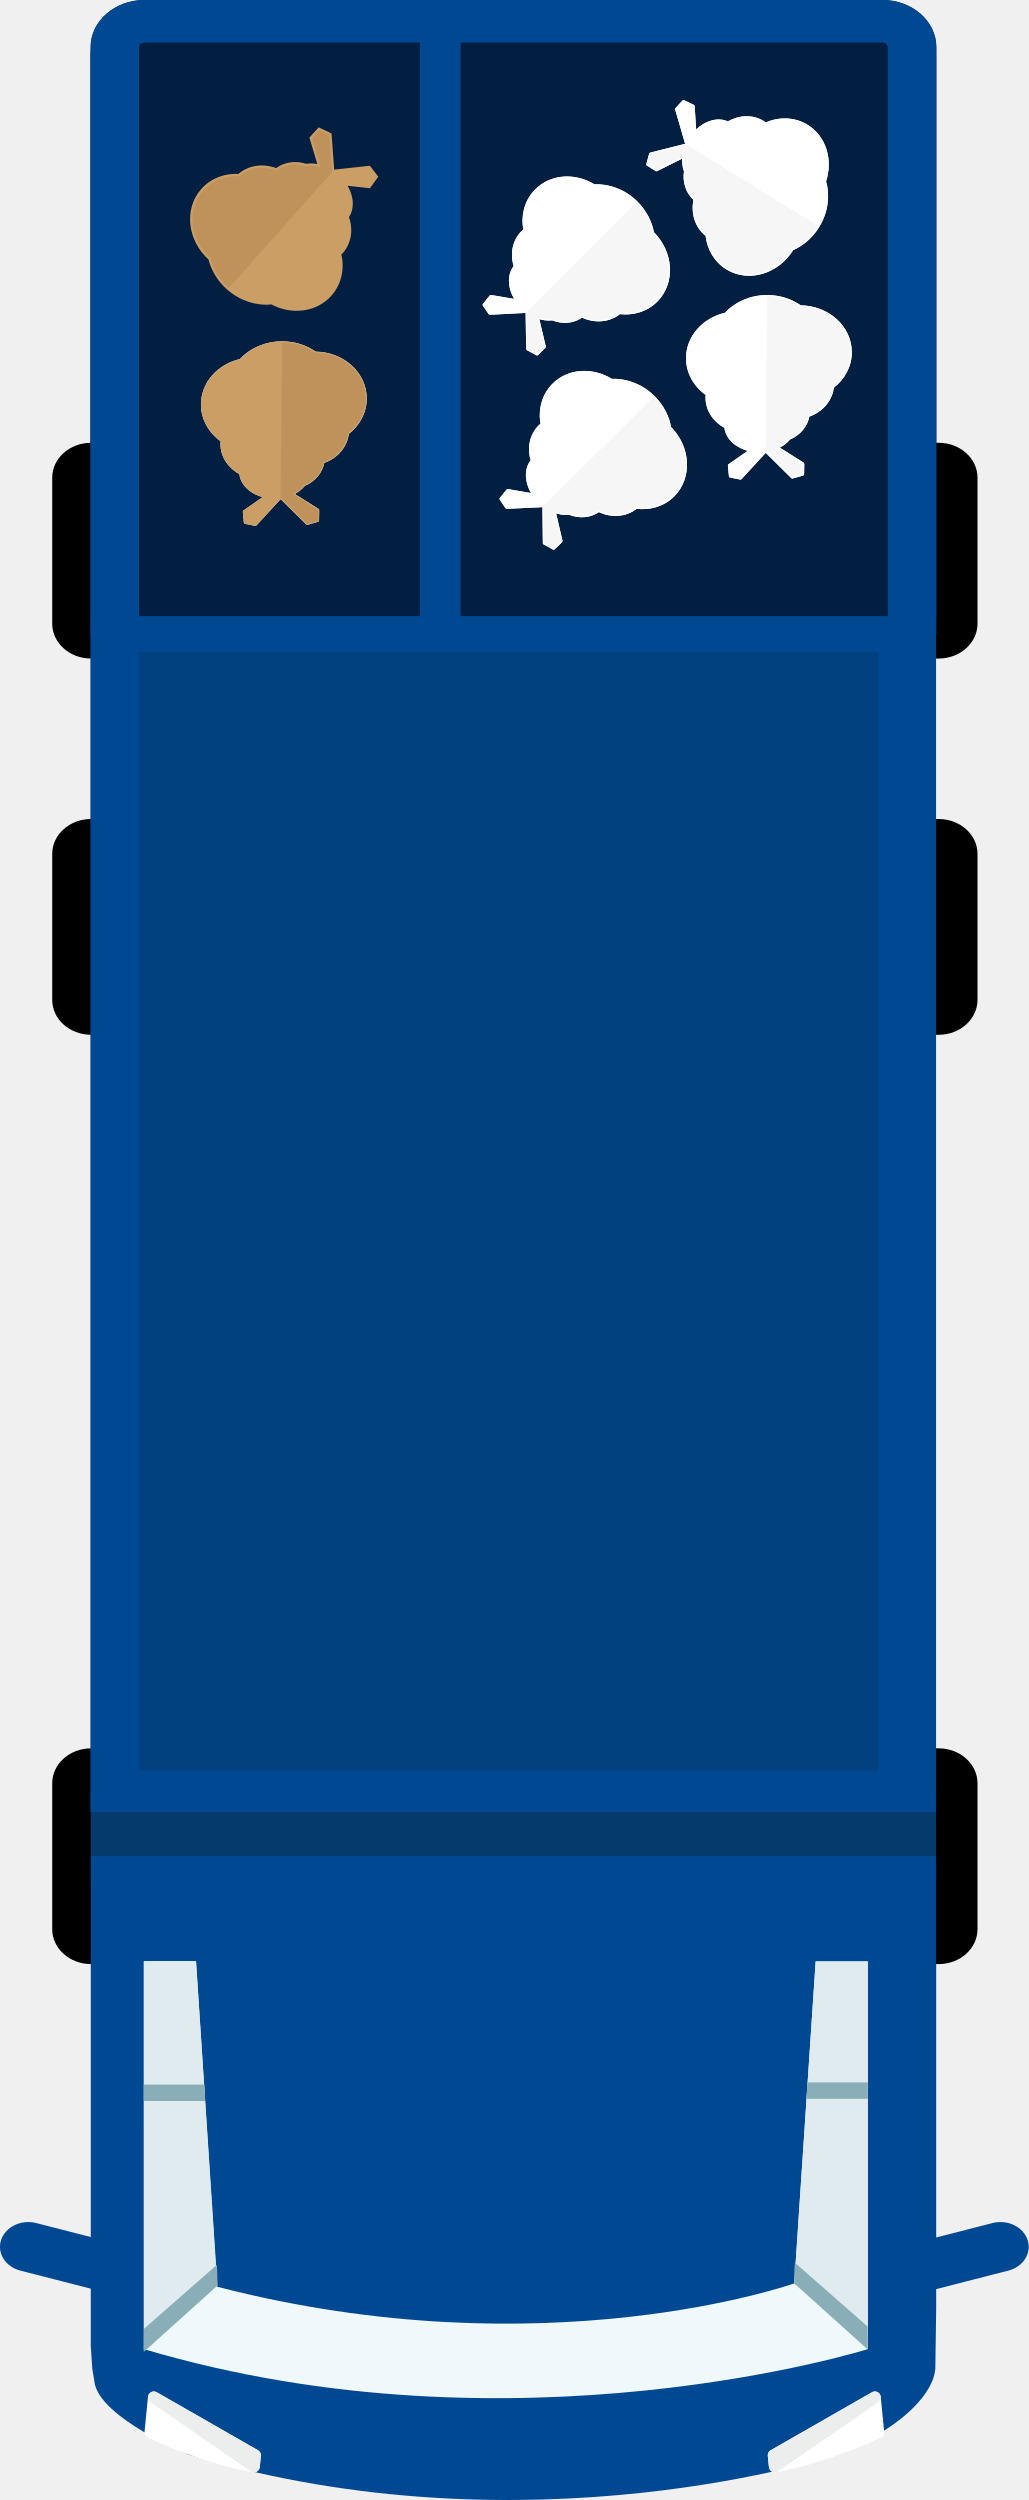
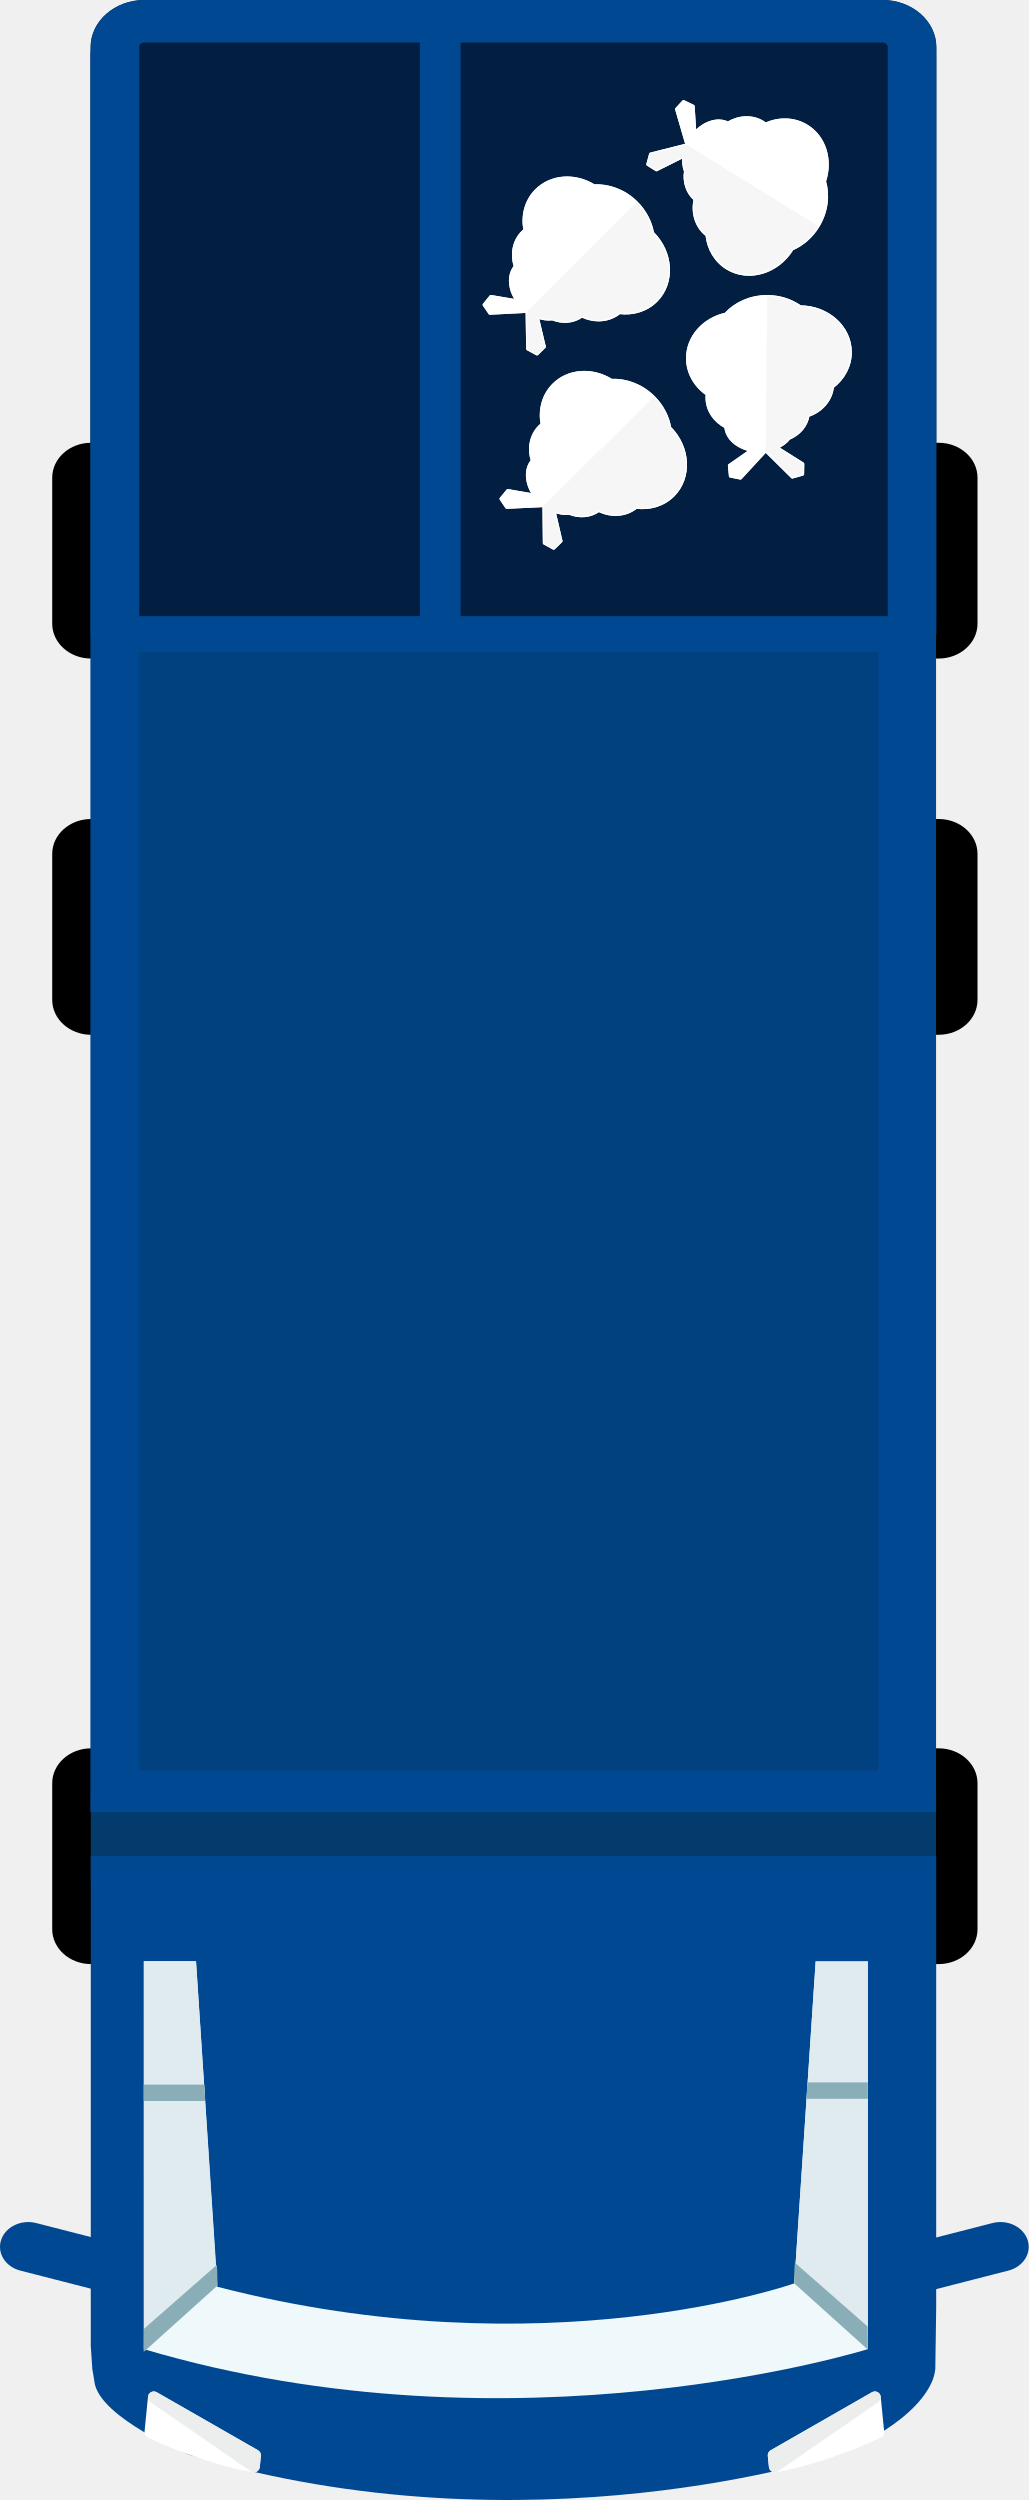
<svg xmlns="http://www.w3.org/2000/svg" version="1.1" id="Lager_1" x="0px" y="0px" width="185.213px" height="450.109px" viewBox="0 0 185.213 450.109" enable-background="new 0 0 185.213 450.109" xml:space="preserve">
  <g>
    <g>
-       <path fill="#004892" d="M26.794,414.74c2.699,0.69,5.528-0.664,6.32-3.026l0,0c0.788-2.364-0.759-4.843-3.457-5.535l-23.134-5.932    c-2.698-0.691-5.526,0.663-6.317,3.027l0,0c-0.791,2.363,0.758,4.841,3.457,5.533L26.794,414.74z" />
-       <path d="M163.897,353.622h5.104c3.854,0,6.991-2.814,6.991-6.275v-26.293c0-3.461-3.137-6.276-6.991-6.276h-5.104    c-3.854,0-6.99,2.815-6.99,6.276v26.293C156.907,350.806,160.043,353.622,163.897,353.622z" />
-       <path d="M16.393,353.622h5.104c3.855,0,6.992-2.814,6.992-6.275v-26.293c0-3.461-3.137-6.276-6.992-6.276h-5.104    c-3.854,0-6.991,2.815-6.991,6.276v26.293C9.402,350.806,12.539,353.622,16.393,353.622z" />
+       <path fill="#004892" d="M26.794,414.74c2.699,0.69,5.528-0.664,6.32-3.027l0,0c0.788-2.364-0.759-4.842-3.457-5.535l-23.134-5.931    c-2.698-0.692-5.526,0.663-6.317,3.027l0,0c-0.791,2.363,0.758,4.841,3.457,5.533L26.794,414.74z" />
+       <path d="M163.897,353.622h5.105c3.855,0,6.991-2.815,6.991-6.276v-26.293c0-3.461-3.136-6.276-6.991-6.276h-5.105    c-3.854,0-6.99,2.815-6.99,6.276v26.293C156.907,350.806,160.043,353.622,163.897,353.622z" />
+       <path d="M16.393,353.622h5.104c3.855,0,6.992-2.815,6.992-6.276v-26.293c0-3.461-3.137-6.276-6.992-6.276h-5.104    c-3.854,0-6.991,2.815-6.991,6.276v26.293C9.402,350.806,12.539,353.622,16.393,353.622z" />
      <g>
-         <path d="M163.897,186.304h5.104c3.854,0,6.991-2.815,6.991-6.276v-26.293c0-3.461-3.137-6.277-6.991-6.277h-5.104     c-3.854,0-6.99,2.816-6.99,6.277v26.293C156.907,183.488,160.043,186.304,163.897,186.304z" />
+         <path d="M163.897,186.304h5.105c3.855,0,6.991-2.815,6.991-6.276v-26.293c0-3.461-3.136-6.277-6.991-6.277h-5.105     c-3.854,0-6.99,2.816-6.99,6.277v26.293C156.907,183.488,160.043,186.304,163.897,186.304z" />
        <path d="M16.393,186.304h5.104c3.855,0,6.992-2.815,6.992-6.276v-26.293c0-3.461-3.137-6.277-6.992-6.277h-5.104     c-3.854,0-6.991,2.816-6.991,6.277v26.293C9.402,183.488,12.539,186.304,16.393,186.304z" />
-         <path d="M163.897,118.566h5.104c3.854,0,6.991-2.815,6.991-6.276V85.997c0-3.461-3.137-6.276-6.991-6.276h-5.104     c-3.854,0-6.99,2.815-6.99,6.276v26.293C156.907,115.751,160.043,118.566,163.897,118.566z" />
-         <path d="M16.393,118.566h5.104c3.855,0,6.992-2.815,6.992-6.276V85.997c0-3.461-3.137-6.276-6.992-6.276h-5.104     c-3.854,0-6.991,2.815-6.991,6.276v26.293C9.402,115.751,12.539,118.566,16.393,118.566z" />
+         <path d="M163.897,118.566h5.105c3.855,0,6.991-2.815,6.991-6.276V85.997c0-3.461-3.136-6.277-6.991-6.277h-5.105     c-3.854,0-6.99,2.816-6.99,6.277v26.293C156.907,115.751,160.043,118.566,163.897,118.566z" />
+         <path d="M16.393,118.566h5.104c3.855,0,6.992-2.815,6.992-6.276V85.997c0-3.461-3.137-6.277-6.992-6.277h-5.104     c-3.854,0-6.991,2.816-6.991,6.277v26.293C9.402,115.751,12.539,118.566,16.393,118.566z" />
      </g>
      <g>
-         <path fill="#004892" d="M16.319,326.257V9.839c0-2.723,2.528-4.938,5.64-4.938h140.929c3.109,0,5.639,2.217,5.639,4.938v316.418     H16.319L16.319,326.257z" />
+         <path fill="#004892" d="M16.319,326.256V9.839c0-2.723,2.528-4.939,5.64-4.939h140.928c3.11,0,5.64,2.217,5.64,4.939v316.417     H16.319z" />
        <g>
          <path fill="#033B6D" d="M165.776,110.926V7.755c0-2.624-2.439-4.76-5.432-4.76H24.563c-2.995,0-5.433,2.136-5.433,4.76v103.171" />
-           <path fill="#021F41" d="M159.843,8.483v102.44h8.735V8.483c0-4.677-4.347-8.483-9.687-8.483H26.001      c-5.339,0-9.683,3.808-9.683,8.483v102.44h8.735V8.483c0-0.459,0.426-0.833,0.947-0.833h132.892      C159.417,7.65,159.843,8.024,159.843,8.483z" />
+           <path fill="#021F41" d="M159.843,8.483v102.441h8.735V8.483c0-4.677-4.347-8.483-9.686-8.483H26.001      c-5.339,0-9.683,3.807-9.683,8.483v102.441h8.735V8.483c0-0.459,0.426-0.833,0.947-0.833h132.891      C159.417,7.65,159.843,8.024,159.843,8.483z" />
        </g>
      </g>
-       <rect x="16.343" y="322.757" fill="#033B6D" width="152.184" height="16" />
-       <path fill="#004892" d="M158.419,414.74c-2.699,0.69-5.527-0.664-6.32-3.026l0,0c-0.787-2.364,0.758-4.843,3.457-5.535    l23.133-5.932c2.699-0.691,5.526,0.663,6.318,3.027l0,0c0.79,2.363-0.759,4.841-3.457,5.533L158.419,414.74z" />
+       <rect x="16.343" y="322.756" fill="#033B6D" width="152.183" height="16" />
+       <path fill="#004892" d="M158.419,414.74c-2.699,0.69-5.528-0.664-6.32-3.027l0,0c-0.788-2.364,0.758-4.842,3.457-5.535    l23.133-5.931c2.699-0.692,5.526,0.663,6.318,3.027l0,0c0.79,2.363-0.759,4.841-3.457,5.533L158.419,414.74z" />
      <path fill="#004892" d="M16.343,424.818" />
-       <path fill="#004892" d="M16.622,426.552c0.14,0.773,0.28,1.545,0.383,2.312c0.871,6.484,17.148,13.129,17.148,13.129    c61.024,18.261,116.497,0,116.497,0s13.526-5.09,17.125-13.129c0.328-0.735,0.516-1.513,0.621-2.312l0,0l0.158-11v-14.311v-67.043    H16.343v67.043v14.311v6.829" />
+       <path fill="#004892" d="M16.622,426.551c0.14,0.774,0.28,1.545,0.383,2.313c0.871,6.484,17.148,13.129,17.148,13.129    c61.024,18.26,116.497,0,116.497,0s13.526-5.09,17.124-13.129c0.329-0.736,0.516-1.513,0.621-2.313l0,0l0.159-11v-14.31v-67.043    H16.343v67.043v14.31v6.829" />
      <g>
-         <path fill="#004892" d="M16.319,326.257V9.839c0-2.723,2.528-4.938,5.64-4.938h140.929c3.109,0,5.639,2.217,5.639,4.938v316.418     H16.319L16.319,326.257z" />
+         <path fill="#004892" d="M16.319,326.256V9.839c0-2.723,2.528-4.939,5.64-4.939h140.928c3.11,0,5.64,2.217,5.64,4.939v316.417     H16.319z" />
        <g>
          <path fill="#021F41" d="M75.597,110.926V7.755c0-2.624-0.939-4.76-2.091-4.76H21.222c-1.153,0-2.092,2.136-2.092,4.76v103.171" />
-           <path fill="#021F41" d="M164.265,110.926V7.755c0-2.624-1.354-4.76-3.013-4.76H85.943c-1.662,0-3.014,2.136-3.014,4.76v103.171" />
-           <path fill="#004892" d="M159.843,8.483v105.771h8.735V8.483c0-4.677-4.347-8.483-9.687-8.483H26.001      c-5.339,0-9.683,3.808-9.683,8.483v105.771h8.735V8.483c0-0.459,0.426-0.833,0.947-0.833h132.892      C159.417,7.65,159.843,8.024,159.843,8.483z" />
+           <path fill="#021F41" d="M164.264,110.926V7.755c0-2.624-1.354-4.76-3.012-4.76H85.943c-1.662,0-3.014,2.136-3.014,4.76v103.171" />
+           <path fill="#004892" d="M159.843,8.483v105.772h8.735V8.483c0-4.677-4.347-8.483-9.686-8.483H26.001      c-5.339,0-9.683,3.807-9.683,8.483v105.772h8.735V8.483c0-0.459,0.426-0.833,0.947-0.833h132.891      C159.417,7.65,159.843,8.024,159.843,8.483z" />
        </g>
      </g>
-       <rect x="25.054" y="117.336" opacity="0.52" fill="#033B6D" enable-background="new    " width="133.083" height="201.451" />
+       <rect x="25.054" y="117.336" opacity="0.52" fill="#033B6D" width="133.083" height="201.451" />
      <path fill="#EFF8FB" stroke="#EFF8FB" stroke-width="1.901" stroke-linecap="round" stroke-linejoin="round" stroke-miterlimit="10" d="    M92.782,437.846" />
-       <path fill="none" stroke="#FFFFFF" stroke-width="4.274" stroke-miterlimit="10" d="M168.554,426.552" />
+       <path fill="none" stroke="#FFFFFF" stroke-width="4.274" stroke-miterlimit="10" d="M168.554,426.551" />
      <g>
-         <path fill="#FFFFFF" stroke="#FFFFFF" stroke-width="2.115" stroke-linecap="round" stroke-linejoin="round" stroke-miterlimit="10" d="     M139.292,442.068l18.221-10.439l0.625,6.281c0,0-9.107,4.474-18.646,6.155C139.438,443.554,139.292,442.068,139.292,442.068z" />
-         <path fill="#ECEDED" stroke="#ECEDED" stroke-width="2.115" stroke-linecap="round" stroke-linejoin="round" stroke-miterlimit="10" d="     M139.49,444.065c-0.052-0.511-0.198-1.997-0.198-1.997l18.221-10.439L139.49,444.065z" />
+         <path fill="#FFFFFF" stroke="#FFFFFF" stroke-width="2.115" stroke-linecap="round" stroke-linejoin="round" stroke-miterlimit="10" d="     M139.292,442.068l18.221-10.44l0.624,6.282c0,0-9.107,4.473-18.646,6.155C139.439,443.554,139.292,442.068,139.292,442.068z" />
+         <path fill="#ECEDED" stroke="#ECEDED" stroke-width="2.115" stroke-linecap="round" stroke-linejoin="round" stroke-miterlimit="10" d="     M139.49,444.065c-0.051-0.511-0.198-1.997-0.198-1.997l18.221-10.44L139.49,444.065z" />
      </g>
      <g>
-         <path fill="#FFFFFF" stroke="#FFFFFF" stroke-width="2.115" stroke-linecap="round" stroke-linejoin="round" stroke-miterlimit="10" d="     M45.918,442.068l-18.221-10.439l-0.625,6.281c0,0,9.108,4.474,18.647,6.155C45.77,443.554,45.918,442.068,45.918,442.068z" />
-         <path fill="#ECEDED" stroke="#ECEDED" stroke-width="2.115" stroke-linecap="round" stroke-linejoin="round" stroke-miterlimit="10" d="     M45.72,444.065c0.05-0.511,0.198-1.997,0.198-1.997l-18.221-10.439L45.72,444.065z" />
+         <path fill="#FFFFFF" stroke="#FFFFFF" stroke-width="2.115" stroke-linecap="round" stroke-linejoin="round" stroke-miterlimit="10" d="     M45.918,442.068l-18.221-10.44l-0.625,6.282c0,0,9.108,4.473,18.647,6.155C45.77,443.554,45.918,442.068,45.918,442.068z" />
+         <path fill="#ECEDED" stroke="#ECEDED" stroke-width="2.115" stroke-linecap="round" stroke-linejoin="round" stroke-miterlimit="10" d="     M45.72,444.065c0.05-0.511,0.198-1.997,0.198-1.997l-18.221-10.44L45.72,444.065z" />
      </g>
-       <path fill="#EFF8FB" d="M39.092,411.707c59.188,15.311,103.911-0.601,103.911-0.601l3.85-57.967h9.396v69.807    c0,0-63.411,19.872-130.349,0l-0.005-69.847h9.399L39.092,411.707z" />
+       <path fill="#EFF8FB" d="M39.092,411.707c59.188,15.31,103.911-0.601,103.911-0.601l3.85-57.967h9.395v69.807    c0,0-63.411,19.872-130.349,0l-0.005-69.847h9.399L39.092,411.707z" />
      <g>
        <polyline fill="#DFEBEF" points="143.003,411.106 146.853,353.139 156.247,353.139 156.247,422.946    " />
-         <path fill="#8AAEB7" d="M143.101,407.378l13.108,11.493l0.038,4.155l-13.244-11.921     C143.003,411.106,142.991,408.541,143.101,407.378z" />
-         <polygon fill="#8AAEB7" points="145.347,374.923 156.247,374.923 156.247,377.873 145.21,377.873    " />
+         <path fill="#8AAEB7" d="M143.101,407.377l13.108,11.494l0.038,4.155l-13.244-11.921     C143.003,411.106,142.991,408.541,143.101,407.377z" />
+         <polygon fill="#8AAEB7" points="145.347,374.922 156.247,374.922 156.247,377.873 145.21,377.873    " />
      </g>
      <g>
-         <polyline fill="#DFEBEF" points="39.142,411.507 35.292,353.099 25.898,353.099 25.898,423.346    " />
-         <path fill="#8AAEB7" d="M39.044,407.778l-13.108,11.494l-0.038,4.155l13.244-11.921     C39.142,411.507,39.154,408.941,39.044,407.778z" />
+         <polyline fill="#DFEBEF" points="39.142,411.506 35.292,353.099 25.898,353.099 25.898,423.346    " />
+         <path fill="#8AAEB7" d="M39.044,407.778l-13.108,11.494l-0.038,4.155l13.244-11.921     C39.142,411.506,39.154,408.941,39.044,407.778z" />
        <polygon fill="#8AAEB7" points="36.798,375.323 25.898,375.323 25.898,378.273 36.935,378.273    " />
      </g>
    </g>
    <g>
-       <path fill="#FFFFFF" stroke="#FFFFFF" stroke-width="0.569" stroke-linecap="round" stroke-linejoin="round" stroke-miterlimit="10" d="    M127.339,70.962c-0.021,0.2-0.033,0.404-0.033,0.61c0,2.26,1.363,4.229,3.389,5.282c0.152,2.031,2.07,3.707,4.619,4.181    l-3.975,2.771l0.18,1.895l1.789,0.359l4.547-4.938l4.806,4.75l1.829-0.52l0.029-1.824l-4.709-2.963    c0.928-0.4,1.701-0.977,2.24-1.667c1.805-0.74,3.126-2.271,3.42-4.102c2.391-0.794,4.145-2.771,4.391-5.145    c1.967-1.496,3.218-3.733,3.218-6.235c0-4.488-4.022-8.13-8.993-8.152c-1.646-1.164-3.717-1.858-5.969-1.858    c-3.006,0-5.692,1.235-7.469,3.174c-3.935,0.884-6.85,4.09-6.85,7.912C123.798,67.129,125.187,69.471,127.339,70.962z" />
-       <path fill="#FFFFFF" stroke="#FFFFFF" stroke-width="0.569" stroke-linecap="round" stroke-linejoin="round" stroke-miterlimit="10" d="    M127.339,70.962c-0.021,0.2-0.033,0.404-0.033,0.61c0,2.26,1.363,4.229,3.389,5.282c0.152,2.031,2.07,3.707,4.619,4.181    l-3.975,2.771l0.18,1.895l1.789,0.359l4.547-4.938l4.806,4.75l1.829-0.52l0.029-1.824l-4.709-2.963    c0.928-0.4,1.701-0.977,2.24-1.667c1.805-0.74,3.126-2.271,3.42-4.102c2.391-0.794,4.145-2.771,4.391-5.145    c1.967-1.496,3.218-3.733,3.218-6.235c0-4.488-4.022-8.13-8.993-8.152c-1.646-1.164-3.717-1.858-5.969-1.858    c-3.006,0-5.692,1.235-7.469,3.174c-3.935,0.884-6.85,4.09-6.85,7.912C123.798,67.129,125.187,69.471,127.339,70.962z" />
-       <path fill="#F6F6F6" stroke="#F6F6F6" stroke-width="0.152" stroke-linecap="round" stroke-linejoin="round" stroke-miterlimit="10" d="    M137.854,81.121l4.806,4.75l1.83-0.52l0.028-1.824l-4.709-2.963c0.928-0.4,1.701-0.977,2.24-1.667    c1.805-0.74,3.126-2.271,3.42-4.102c2.391-0.794,4.146-2.771,4.391-5.145c1.967-1.496,3.218-3.733,3.218-6.235    c0-4.488-4.022-8.13-8.993-8.152c-1.646-1.164-3.717-1.858-5.969-1.858" />
+       <path fill="#FFFFFF" stroke="#FFFFFF" stroke-width="0.569" stroke-linecap="round" stroke-linejoin="round" stroke-miterlimit="10" d="    M127.339,70.962c-0.022,0.2-0.034,0.404-0.034,0.61c0,2.26,1.364,4.229,3.389,5.282c0.153,2.031,2.07,3.707,4.62,4.181    l-3.975,2.771l0.179,1.895l1.789,0.359l4.547-4.938l4.806,4.75l1.83-0.52l0.029-1.824l-4.71-2.963    c0.928-0.4,1.702-0.976,2.241-1.667c1.804-0.74,3.126-2.27,3.42-4.101c2.39-0.794,4.145-2.771,4.391-5.145    c1.966-1.496,3.217-3.733,3.217-6.235c0-4.489-4.022-8.13-8.993-8.153c-1.646-1.164-3.717-1.858-5.969-1.858    c-3.006,0-5.692,1.235-7.469,3.174c-3.934,0.884-6.849,4.09-6.849,7.912C123.798,67.129,125.187,69.471,127.339,70.962z" />
+       <path fill="#FFFFFF" stroke="#FFFFFF" stroke-width="0.569" stroke-linecap="round" stroke-linejoin="round" stroke-miterlimit="10" d="    M127.339,70.962c-0.022,0.2-0.034,0.404-0.034,0.61c0,2.26,1.364,4.229,3.389,5.282c0.153,2.031,2.07,3.707,4.62,4.181    l-3.975,2.771l0.179,1.895l1.789,0.359l4.547-4.938l4.806,4.75l1.83-0.52l0.029-1.824l-4.71-2.963    c0.928-0.4,1.702-0.976,2.241-1.667c1.804-0.74,3.126-2.27,3.42-4.101c2.39-0.794,4.145-2.771,4.391-5.145    c1.966-1.496,3.217-3.733,3.217-6.235c0-4.489-4.022-8.13-8.993-8.153c-1.646-1.164-3.717-1.858-5.969-1.858    c-3.006,0-5.692,1.235-7.469,3.174c-3.934,0.884-6.849,4.09-6.849,7.912C123.798,67.129,125.187,69.471,127.339,70.962z" />
+       <path fill="#F6F6F6" stroke="#F6F6F6" stroke-width="0.152" stroke-linecap="round" stroke-linejoin="round" stroke-miterlimit="10" d="    M137.854,81.121l4.806,4.75l1.83-0.52l0.029-1.824l-4.71-2.963c0.928-0.4,1.702-0.976,2.241-1.667    c1.804-0.74,3.126-2.27,3.42-4.101c2.39-0.794,4.145-2.771,4.391-5.145c1.966-1.496,3.217-3.733,3.217-6.235    c0-4.489-4.022-8.13-8.993-8.153c-1.646-1.164-3.717-1.858-5.969-1.858" />
    </g>
    <g>
-       <path fill="#FFFFFF" stroke="#FFFFFF" stroke-width="0.569" stroke-linecap="round" stroke-linejoin="round" stroke-miterlimit="10" d="    M40.005,79.295c-0.021,0.2-0.033,0.404-0.033,0.61c0,2.26,1.363,4.229,3.389,5.282c0.152,2.031,2.07,3.707,4.619,4.181    l-3.975,2.771l0.18,1.895l1.789,0.359l4.547-4.938l4.806,4.75l1.829-0.52l0.029-1.824l-4.709-2.963    c0.928-0.4,1.701-0.977,2.24-1.667c1.805-0.74,3.126-2.271,3.42-4.102c2.391-0.794,4.145-2.771,4.391-5.145    c1.967-1.496,3.218-3.733,3.218-6.235c0-4.488-4.022-8.13-8.993-8.152c-1.646-1.164-3.717-1.858-5.969-1.858    c-3.006,0-5.692,1.235-7.469,3.174c-3.935,0.884-6.85,4.09-6.85,7.912C36.464,75.462,37.853,77.804,40.005,79.295z" />
-       <path fill="#CA9E64" stroke="#CA9E64" stroke-width="0.569" stroke-linecap="round" stroke-linejoin="round" stroke-miterlimit="10" d="    M40.005,79.295c-0.021,0.2-0.033,0.404-0.033,0.61c0,2.26,1.363,4.229,3.389,5.282c0.152,2.031,2.07,3.707,4.619,4.181    l-3.975,2.771l0.18,1.895l1.789,0.359l4.547-4.938l4.806,4.75l1.829-0.52l0.029-1.824l-4.709-2.963    c0.928-0.4,1.701-0.977,2.24-1.667c1.805-0.74,3.126-2.271,3.42-4.102c2.391-0.794,4.145-2.771,4.391-5.145    c1.967-1.496,3.218-3.733,3.218-6.235c0-4.488-4.022-8.13-8.993-8.152c-1.646-1.164-3.717-1.858-5.969-1.858    c-3.006,0-5.692,1.235-7.469,3.174c-3.935,0.884-6.85,4.09-6.85,7.912C36.464,75.462,37.853,77.804,40.005,79.295z" />
-       <path fill="#BF925C" stroke="#BF925C" stroke-width="0.152" stroke-linecap="round" stroke-linejoin="round" stroke-miterlimit="10" d="    M50.521,89.454l4.806,4.75l1.83-0.52l0.028-1.824l-4.709-2.963c0.928-0.4,1.701-0.977,2.24-1.667    c1.805-0.74,3.126-2.271,3.42-4.102c2.391-0.794,4.146-2.771,4.391-5.145c1.967-1.496,3.218-3.733,3.218-6.235    c0-4.488-4.022-8.13-8.993-8.152c-1.646-1.164-3.717-1.858-5.969-1.858" />
+       <path fill="#FFFFFF" stroke="#FFFFFF" stroke-width="0.569" stroke-linecap="round" stroke-linejoin="round" stroke-miterlimit="10" d="    M94.523,41.426c-0.156,0.127-0.308,0.264-0.452,0.411c-1.582,1.612-1.988,3.974-1.28,6.143c-1.313,1.558-1.119,4.097,0.369,6.221    l-4.777-0.807l-1.199,1.478l1.024,1.51l6.705-0.34l0.103,6.756l1.67,0.91l1.299-1.281l-1.285-5.413    c0.941,0.364,1.896,0.495,2.767,0.38c1.806,0.734,3.82,0.569,5.312-0.531c2.262,1.106,4.898,0.924,6.737-0.598    c2.452,0.309,4.911-0.413,6.663-2.197c3.144-3.205,2.822-8.62-0.709-12.119c-0.359-1.983-1.351-3.929-2.958-5.507    c-2.146-2.105-4.929-3.104-7.555-2.966c-3.427-2.124-7.753-1.877-10.43,0.852C94.68,36.208,94.03,38.853,94.523,41.426z" />
+       <path fill="#FFFFFF" stroke="#FFFFFF" stroke-width="0.569" stroke-linecap="round" stroke-linejoin="round" stroke-miterlimit="10" d="    M94.523,41.426c-0.156,0.127-0.308,0.264-0.452,0.411c-1.582,1.612-1.988,3.974-1.28,6.143c-1.313,1.558-1.119,4.097,0.369,6.221    l-4.777-0.807l-1.199,1.478l1.024,1.51l6.705-0.34l0.103,6.756l1.67,0.91l1.299-1.281l-1.285-5.413    c0.941,0.364,1.896,0.495,2.767,0.38c1.806,0.734,3.82,0.569,5.312-0.531c2.262,1.106,4.898,0.924,6.737-0.598    c2.452,0.309,4.911-0.413,6.663-2.197c3.144-3.205,2.822-8.62-0.709-12.119c-0.359-1.983-1.351-3.929-2.958-5.507    c-2.146-2.105-4.929-3.104-7.555-2.966c-3.427-2.124-7.753-1.877-10.43,0.852C94.68,36.208,94.03,38.853,94.523,41.426z" />
+       <path fill="#F6F6F6" stroke="#F6F6F6" stroke-width="0.152" stroke-linecap="round" stroke-linejoin="round" stroke-miterlimit="10" d="    M94.913,56.041l0.103,6.756l1.67,0.91l1.299-1.281l-1.285-5.413c0.941,0.364,1.896,0.495,2.767,0.38    c1.806,0.734,3.82,0.569,5.312-0.531c2.262,1.106,4.898,0.924,6.737-0.598c2.452,0.309,4.911-0.413,6.663-2.197    c3.144-3.205,2.822-8.62-0.709-12.119c-0.359-1.983-1.351-3.929-2.958-5.507" />
    </g>
    <g>
-       <path fill="#FFFFFF" stroke="#FFFFFF" stroke-width="0.569" stroke-linecap="round" stroke-linejoin="round" stroke-miterlimit="10" d="    M94.522,41.427c-0.155,0.127-0.308,0.264-0.451,0.41c-1.583,1.612-1.988,3.975-1.28,6.144c-1.313,1.558-1.119,4.097,0.369,6.221    l-4.777-0.807l-1.199,1.478l1.024,1.51l6.705-0.34l0.104,6.756l1.67,0.91l1.299-1.28L96.7,57.014    c0.941,0.363,1.896,0.494,2.767,0.38c1.806,0.733,3.82,0.568,5.312-0.531c2.263,1.106,4.898,0.924,6.738-0.598    c2.451,0.309,4.91-0.413,6.662-2.197c3.145-3.205,2.822-8.62-0.709-12.119c-0.359-1.983-1.351-3.929-2.957-5.507    c-2.146-2.105-4.93-3.104-7.556-2.966c-3.427-2.124-7.753-1.877-10.431,0.852C94.681,36.208,94.03,38.853,94.522,41.427z" />
-       <path fill="#FFFFFF" stroke="#FFFFFF" stroke-width="0.569" stroke-linecap="round" stroke-linejoin="round" stroke-miterlimit="10" d="    M94.522,41.427c-0.155,0.127-0.308,0.264-0.451,0.41c-1.583,1.612-1.988,3.975-1.28,6.144c-1.313,1.558-1.119,4.097,0.369,6.221    l-4.777-0.807l-1.199,1.478l1.024,1.51l6.705-0.34l0.104,6.756l1.67,0.91l1.299-1.28L96.7,57.014    c0.941,0.363,1.896,0.494,2.767,0.38c1.806,0.733,3.82,0.568,5.312-0.531c2.263,1.106,4.898,0.924,6.738-0.598    c2.451,0.309,4.91-0.413,6.662-2.197c3.145-3.205,2.822-8.62-0.709-12.119c-0.359-1.983-1.351-3.929-2.957-5.507    c-2.146-2.105-4.93-3.104-7.556-2.966c-3.427-2.124-7.753-1.877-10.431,0.852C94.681,36.208,94.03,38.853,94.522,41.427z" />
-       <path fill="#F6F6F6" stroke="#F6F6F6" stroke-width="0.152" stroke-linecap="round" stroke-linejoin="round" stroke-miterlimit="10" d="    M94.913,56.041l0.104,6.756l1.67,0.91l1.299-1.28L96.7,57.013c0.941,0.363,1.896,0.494,2.767,0.38    c1.806,0.733,3.82,0.568,5.312-0.531c2.263,1.106,4.898,0.924,6.738-0.598c2.451,0.309,4.91-0.413,6.662-2.197    c3.145-3.205,2.822-8.62-0.709-12.119c-0.359-1.983-1.351-3.929-2.957-5.507" />
+       <path fill="#FFFFFF" stroke="#FFFFFF" stroke-width="0.569" stroke-linecap="round" stroke-linejoin="round" stroke-miterlimit="10" d="    M137.84,22.364c-0.159-0.123-0.327-0.239-0.504-0.346c-1.933-1.17-4.324-1.023-6.272,0.164c-1.817-0.921-4.244-0.148-5.97,1.788    l-0.312-4.835l-1.714-0.828l-1.233,1.344l1.87,6.447l-6.553,1.651l-0.503,1.834l1.546,0.97l4.974-2.493    c-0.139,1-0.047,1.96,0.266,2.779c-0.301,1.927,0.322,3.85,1.736,5.048c-0.558,2.457,0.225,4.981,2.129,6.422    c0.262,2.456,1.528,4.684,3.668,5.979c3.841,2.324,9.038,0.769,11.632-3.472c1.849-0.805,3.515-2.217,4.681-4.144    c1.557-2.571,1.891-5.51,1.152-8.033c1.281-3.822,0.047-7.977-3.223-9.956C142.954,21.319,140.231,21.294,137.84,22.364z" />
+       <path fill="#FFFFFF" stroke="#FFFFFF" stroke-width="0.569" stroke-linecap="round" stroke-linejoin="round" stroke-miterlimit="10" d="    M137.84,22.364c-0.159-0.123-0.327-0.239-0.504-0.346c-1.933-1.17-4.324-1.023-6.272,0.164c-1.817-0.921-4.244-0.148-5.97,1.788    l-0.312-4.835l-1.714-0.828l-1.233,1.344l1.87,6.447l-6.553,1.651l-0.503,1.834l1.546,0.97l4.974-2.493    c-0.139,1-0.047,1.96,0.266,2.779c-0.301,1.927,0.322,3.85,1.736,5.048c-0.558,2.457,0.225,4.981,2.129,6.422    c0.262,2.456,1.528,4.684,3.668,5.979c3.841,2.324,9.038,0.769,11.632-3.472c1.849-0.805,3.515-2.217,4.681-4.144    c1.557-2.571,1.891-5.51,1.152-8.033c1.281-3.822,0.047-7.977-3.223-9.956C142.954,21.319,140.231,21.294,137.84,22.364z" />
+       <path fill="#F6F6F6" stroke="#F6F6F6" stroke-width="0.152" stroke-linecap="round" stroke-linejoin="round" stroke-miterlimit="10" d="    M123.705,26.099l-6.553,1.651l-0.503,1.834l1.546,0.97l4.974-2.493c-0.139,1-0.047,1.96,0.266,2.779    c-0.301,1.927,0.322,3.85,1.736,5.048c-0.558,2.457,0.225,4.981,2.129,6.422c0.262,2.456,1.528,4.684,3.668,5.979    c3.841,2.324,9.038,0.769,11.632-3.472c1.849-0.805,3.515-2.217,4.681-4.144" />
    </g>
    <g>
-       <path fill="#FFFFFF" stroke="#FFFFFF" stroke-width="0.569" stroke-linecap="round" stroke-linejoin="round" stroke-miterlimit="10" d="    M137.84,22.364c-0.159-0.123-0.327-0.239-0.504-0.346c-1.933-1.17-4.323-1.023-6.272,0.164c-1.816-0.921-4.244-0.148-5.969,1.788    l-0.312-4.835l-1.715-0.828l-1.232,1.344l1.87,6.447l-6.554,1.65l-0.502,1.834l1.545,0.971l4.975-2.493    c-0.139,1-0.047,1.96,0.266,2.778c-0.301,1.928,0.322,3.851,1.736,5.049c-0.559,2.457,0.225,4.98,2.129,6.422    c0.262,2.456,1.528,4.684,3.668,5.979c3.842,2.324,9.038,0.77,11.633-3.472c1.849-0.805,3.515-2.217,4.68-4.145    c1.558-2.57,1.892-5.51,1.152-8.032c1.281-3.822,0.047-7.978-3.223-9.956C142.954,21.319,140.231,21.294,137.84,22.364z" />
-       <path fill="#FFFFFF" stroke="#FFFFFF" stroke-width="0.569" stroke-linecap="round" stroke-linejoin="round" stroke-miterlimit="10" d="    M137.84,22.364c-0.159-0.123-0.327-0.239-0.504-0.346c-1.933-1.17-4.323-1.023-6.272,0.164c-1.816-0.921-4.244-0.148-5.969,1.788    l-0.312-4.835l-1.715-0.828l-1.232,1.344l1.87,6.447l-6.554,1.65l-0.502,1.834l1.545,0.971l4.975-2.493    c-0.139,1-0.047,1.96,0.266,2.778c-0.301,1.928,0.322,3.851,1.736,5.049c-0.559,2.457,0.225,4.98,2.129,6.422    c0.262,2.456,1.528,4.684,3.668,5.979c3.842,2.324,9.038,0.77,11.633-3.472c1.849-0.805,3.515-2.217,4.68-4.145    c1.558-2.57,1.892-5.51,1.152-8.032c1.281-3.822,0.047-7.978-3.223-9.956C142.954,21.319,140.231,21.294,137.84,22.364z" />
-       <path fill="#F6F6F6" stroke="#F6F6F6" stroke-width="0.152" stroke-linecap="round" stroke-linejoin="round" stroke-miterlimit="10" d="    M123.705,26.099l-6.554,1.65l-0.502,1.834l1.545,0.971l4.975-2.493c-0.139,1-0.047,1.96,0.266,2.778    c-0.301,1.928,0.322,3.851,1.736,5.049c-0.559,2.457,0.225,4.98,2.129,6.422c0.262,2.456,1.528,4.684,3.668,5.979    c3.842,2.324,9.038,0.77,11.633-3.472c1.849-0.805,3.515-2.217,4.68-4.145" />
-     </g>
-     <g>
-       <path fill="#FFFFFF" stroke="#FFFFFF" stroke-width="0.569" stroke-linecap="round" stroke-linejoin="round" stroke-miterlimit="10" d="    M97.619,76.395c-0.156,0.128-0.31,0.264-0.454,0.41c-1.589,1.604-2.007,3.966-1.307,6.138c-1.32,1.551-1.139,4.092,0.342,6.221    l-4.772-0.827l-1.207,1.474l1.02,1.515l6.705-0.312l0.072,6.756l1.668,0.919l1.305-1.276l-1.264-5.419    c0.939,0.369,1.896,0.504,2.766,0.393c1.803,0.742,3.818,0.586,5.314-0.509c2.258,1.116,4.896,0.944,6.74-0.567    c2.449,0.319,4.912-0.392,6.672-2.169c3.158-3.19,2.86-8.608-0.656-12.122c-0.351-1.982-1.334-3.936-2.935-5.52    c-2.137-2.115-4.914-3.126-7.541-2.998c-3.418-2.14-7.745-1.911-10.435,0.806C97.799,71.18,97.14,73.821,97.619,76.395z" />
-       <path fill="#FFFFFF" stroke="#FFFFFF" stroke-width="0.569" stroke-linecap="round" stroke-linejoin="round" stroke-miterlimit="10" d="    M97.619,76.395c-0.156,0.128-0.31,0.264-0.454,0.41c-1.589,1.604-2.007,3.966-1.307,6.138c-1.32,1.551-1.139,4.092,0.342,6.221    l-4.772-0.827l-1.207,1.474l1.02,1.515l6.705-0.312l0.072,6.756l1.668,0.919l1.305-1.276l-1.264-5.419    c0.939,0.369,1.896,0.504,2.766,0.393c1.803,0.742,3.818,0.586,5.314-0.509c2.258,1.116,4.896,0.944,6.74-0.567    c2.449,0.319,4.912-0.392,6.672-2.169c3.158-3.19,2.86-8.608-0.656-12.122c-0.351-1.982-1.334-3.936-2.935-5.52    c-2.137-2.115-4.914-3.126-7.541-2.998c-3.418-2.14-7.745-1.911-10.435,0.806C97.799,71.18,97.14,73.821,97.619,76.395z" />
-       <path fill="#F6F6F6" stroke="#F6F6F6" stroke-width="0.152" stroke-linecap="round" stroke-linejoin="round" stroke-miterlimit="10" d="    M97.946,91.012l0.072,6.756l1.666,0.919l1.306-1.276l-1.265-5.419c0.94,0.369,1.896,0.504,2.767,0.392    c1.803,0.743,3.817,0.587,5.313-0.508c2.258,1.116,4.896,0.944,6.741-0.567c2.449,0.319,4.912-0.392,6.673-2.169    c3.157-3.19,2.859-8.608-0.656-12.122c-0.352-1.982-1.334-3.936-2.936-5.52" />
-     </g>
-     <g>
-       <path fill="#FFFFFF" stroke="#FFFFFF" stroke-width="0.569" stroke-linecap="round" stroke-linejoin="round" stroke-miterlimit="10" d="    M60.926,45.664c0.148-0.137,0.292-0.282,0.428-0.437c1.487-1.699,1.759-4.082,0.927-6.207c1.222-1.629,0.885-4.154-0.724-6.188    l4.814,0.532l1.114-1.545l-1.111-1.449l-6.673,0.723l-0.487-6.739l-1.722-0.814l-1.224,1.354l1.594,5.331    c-0.96-0.311-1.923-0.386-2.784-0.222c-1.845-0.63-3.847-0.35-5.273,0.834c-2.322-0.975-4.944-0.642-6.692,0.98    c-2.464-0.168-4.879,0.693-6.526,2.575c-2.956,3.378-2.326,8.768,1.4,12.059c0.472,1.958,1.574,3.846,3.269,5.329    c2.263,1.98,5.097,2.818,7.711,2.529c3.543,1.925,7.848,1.431,10.365-1.446C61.067,50.88,61.563,48.204,60.926,45.664z" />
-       <path fill="#CA9E64" stroke="#CA9E64" d="M60.926,45.664c0.148-0.137,0.292-0.282,0.428-0.437    c1.487-1.699,1.759-4.082,0.927-6.207c1.222-1.629,0.885-4.154-0.724-6.188l4.814,0.532l1.114-1.545l-1.111-1.449l-6.673,0.723    l-0.487-6.739l-1.722-0.814l-1.224,1.354l1.594,5.331c-0.96-0.311-1.923-0.386-2.784-0.222c-1.845-0.63-3.847-0.35-5.273,0.834    c-2.322-0.975-4.944-0.642-6.692,0.98c-2.464-0.168-4.879,0.693-6.526,2.575c-2.956,3.378-2.326,8.768,1.4,12.059    c0.472,1.958,1.574,3.846,3.269,5.329c2.263,1.98,5.097,2.818,7.711,2.529c3.543,1.925,7.848,1.431,10.365-1.446    C61.067,50.88,61.563,48.204,60.926,45.664z" />
-       <path fill="#BF925C" stroke="#BF925C" stroke-width="0.152" stroke-linecap="round" stroke-linejoin="round" stroke-miterlimit="10" d="    M59.701,31.094l-0.487-6.739l-1.72-0.814l-1.225,1.354l1.595,5.331c-0.961-0.311-1.924-0.386-2.785-0.221    c-1.845-0.631-3.846-0.351-5.272,0.833c-2.322-0.976-4.945-0.642-6.693,0.98c-2.464-0.168-4.879,0.693-6.527,2.575    c-2.955,3.378-2.325,8.768,1.4,12.059c0.473,1.957,1.574,3.846,3.27,5.329" />
+       <path fill="#FFFFFF" stroke="#FFFFFF" stroke-width="0.569" stroke-linecap="round" stroke-linejoin="round" stroke-miterlimit="10" d="    M97.619,76.395c-0.156,0.128-0.31,0.264-0.454,0.41c-1.589,1.605-2.007,3.966-1.307,6.138c-1.32,1.551-1.138,4.092,0.342,6.221    l-4.772-0.827l-1.207,1.473l1.02,1.515l6.706-0.312l0.072,6.756l1.667,0.919l1.305-1.276l-1.264-5.419    c0.94,0.369,1.896,0.504,2.766,0.392c1.803,0.743,3.818,0.586,5.314-0.508c2.258,1.116,4.896,0.944,6.741-0.568    c2.449,0.32,4.912-0.391,6.672-2.169c3.158-3.19,2.86-8.608-0.656-12.122c-0.351-1.982-1.334-3.935-2.935-5.519    c-2.137-2.115-4.914-3.126-7.541-2.998c-3.418-2.14-7.745-1.911-10.434,0.805C97.799,71.18,97.139,73.821,97.619,76.395z" />
+       <path fill="#FFFFFF" stroke="#FFFFFF" stroke-width="0.569" stroke-linecap="round" stroke-linejoin="round" stroke-miterlimit="10" d="    M97.619,76.395c-0.156,0.128-0.31,0.264-0.454,0.41c-1.589,1.605-2.007,3.966-1.307,6.138c-1.32,1.551-1.138,4.092,0.342,6.221    l-4.772-0.827l-1.207,1.473l1.02,1.515l6.706-0.312l0.072,6.756l1.667,0.919l1.305-1.276l-1.264-5.419    c0.94,0.369,1.896,0.504,2.766,0.392c1.803,0.743,3.818,0.586,5.314-0.508c2.258,1.116,4.896,0.944,6.741-0.568    c2.449,0.32,4.912-0.391,6.672-2.169c3.158-3.19,2.86-8.608-0.656-12.122c-0.351-1.982-1.334-3.935-2.935-5.519    c-2.137-2.115-4.914-3.126-7.541-2.998c-3.418-2.14-7.745-1.911-10.434,0.805C97.799,71.18,97.139,73.821,97.619,76.395z" />
+       <path fill="#F6F6F6" stroke="#F6F6F6" stroke-width="0.152" stroke-linecap="round" stroke-linejoin="round" stroke-miterlimit="10" d="    M97.946,91.012l0.072,6.756l1.667,0.919l1.305-1.276l-1.264-5.419c0.94,0.369,1.896,0.504,2.766,0.392    c1.803,0.743,3.818,0.586,5.314-0.508c2.258,1.116,4.896,0.944,6.741-0.568c2.449,0.32,4.912-0.391,6.672-2.169    c3.158-3.19,2.86-8.608-0.656-12.122c-0.351-1.982-1.334-3.935-2.935-5.519" />
    </g>
  </g>
</svg>
